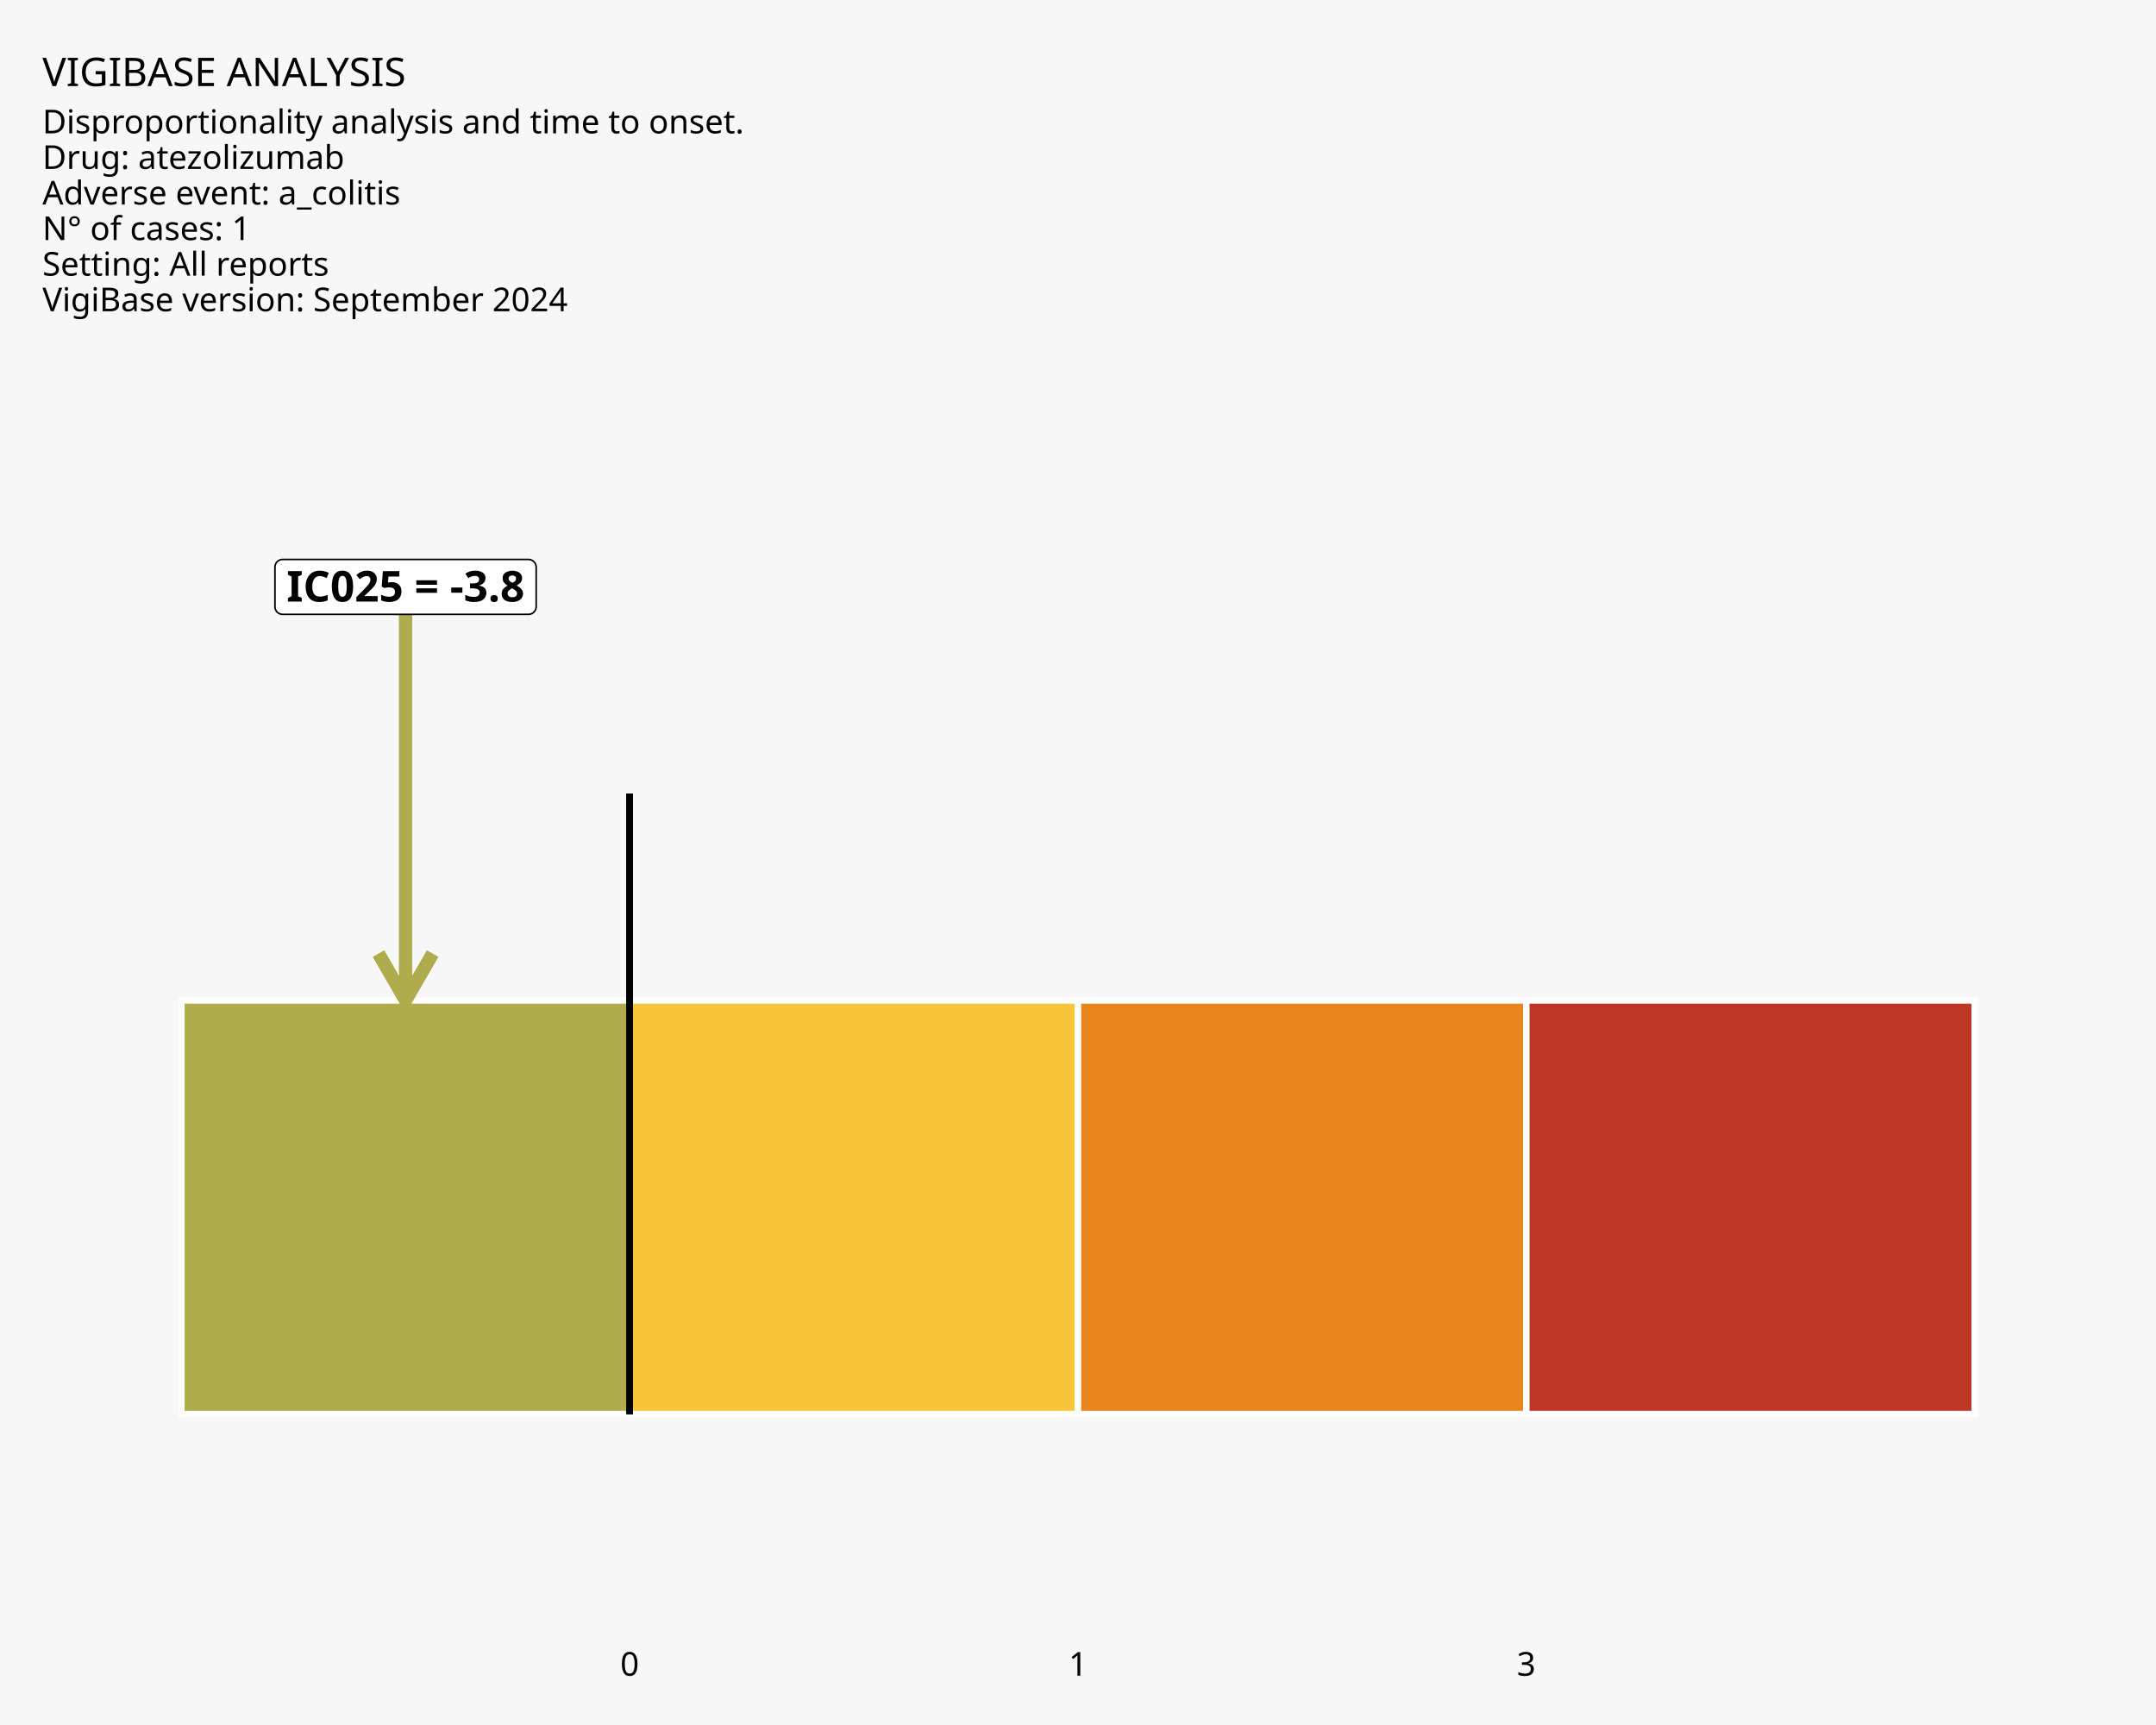
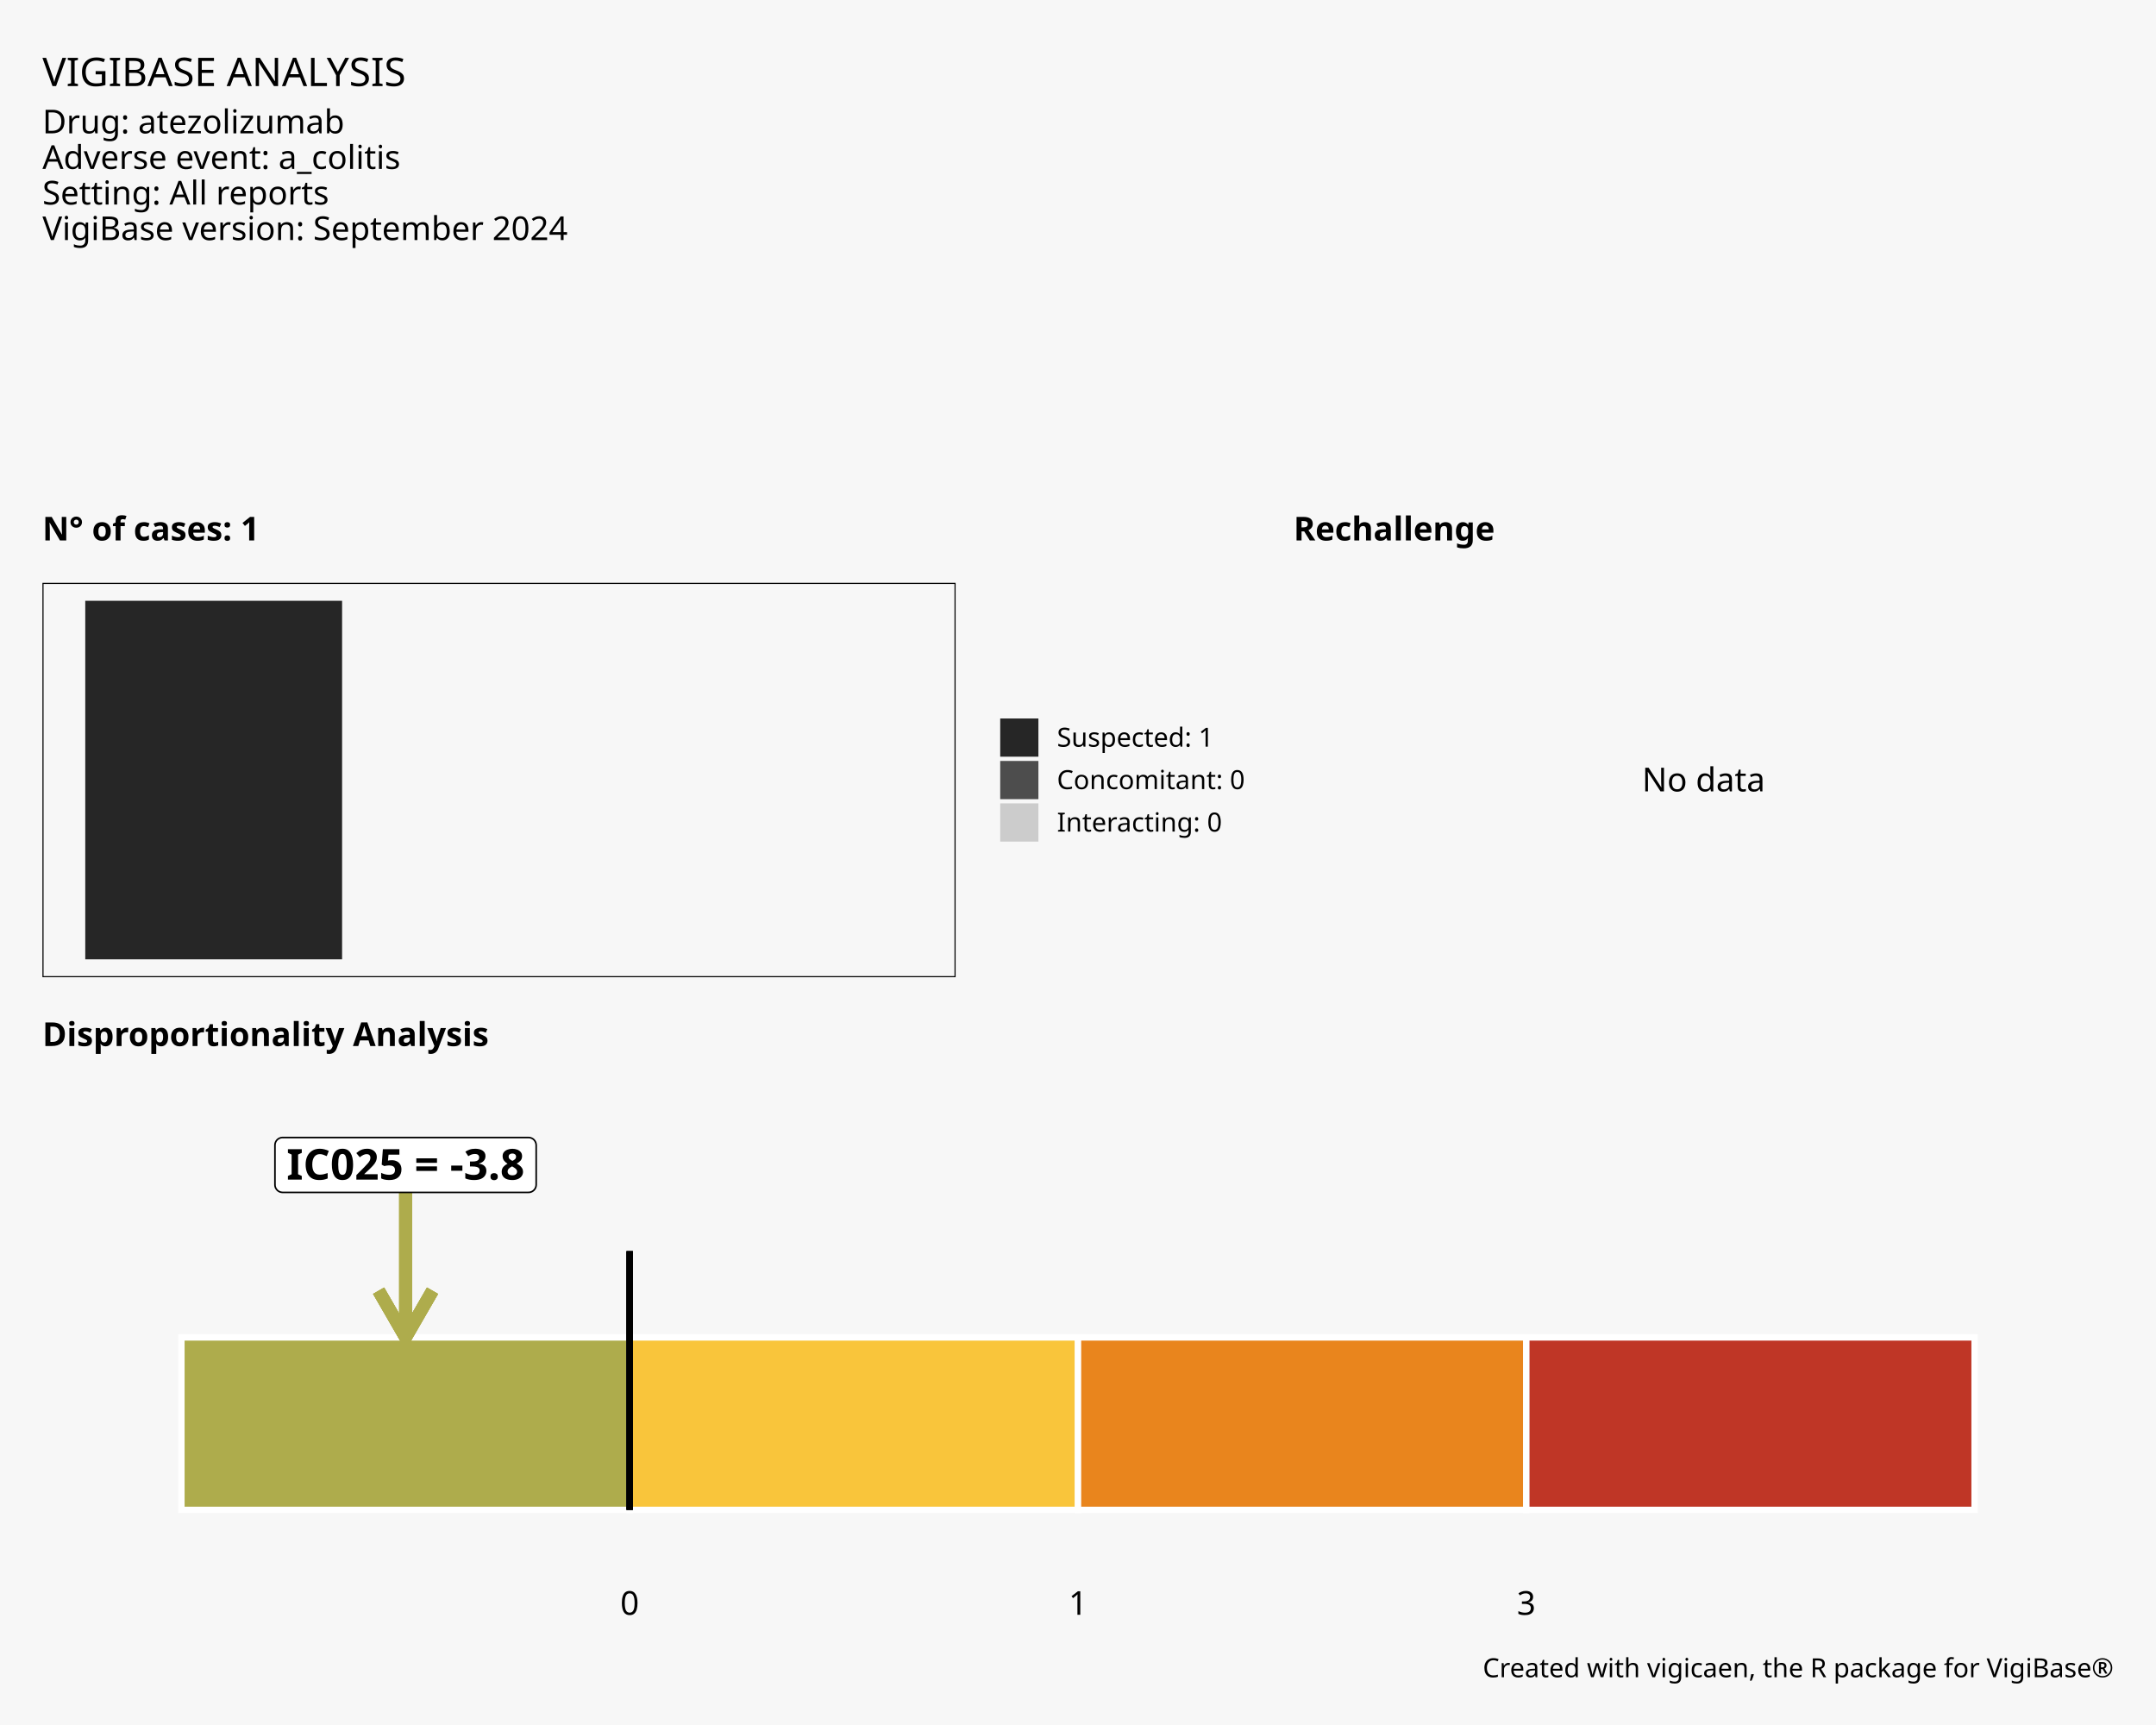
<svg xmlns="http://www.w3.org/2000/svg" class="svglite" data-engine-version="2.0" width="720.00pt" height="576.00pt" viewBox="0 0 720.00 576.00">
  <defs>
    <style type="text/css">
    .svglite line, .svglite polyline, .svglite polygon, .svglite path, .svglite rect, .svglite circle {
      fill: none;
      stroke: #000000;
      stroke-linecap: round;
      stroke-linejoin: round;
      stroke-miterlimit: 10.00;
    }
  </style>
  </defs>
  <rect width="100%" height="100%" style="stroke: none; fill: #FFFFFF;" />
  <defs>
    <clipPath id="cpMC4wMHw3MjAuMDB8MC4wMHw1NzYuMDA=">
      <rect x="0.00" y="0.00" width="720.00" height="576.00" />
    </clipPath>
  </defs>
  <g clip-path="url(#cpMC4wMHw3MjAuMDB8MC4wMHw1NzYuMDA=)">
-     <rect x="0.00" y="0.00" width="720.00" height="576.00" style="stroke-width: 0.75; stroke: none; fill: #F7F7F7;" />
-   </g>
-   <defs>
-     <clipPath id="cpMTQuMTd8NzA1LjgzfDEwNi4yMXw1NjEuOTQ=">
-       <rect x="14.17" y="106.21" width="691.65" height="455.73" />
-     </clipPath>
-   </defs>
-   <g clip-path="url(#cpMTQuMTd8NzA1LjgzfDEwNi4yMXw1NjEuOTQ=)">
-     <rect x="60.58" y="334.07" width="149.71" height="138.10" style="stroke-width: 2.13; stroke: #FFFFFF; stroke-linecap: butt; stroke-linejoin: miter; fill: #AEAC4C;" />
-     <rect x="210.29" y="334.07" width="149.71" height="138.10" style="stroke-width: 2.13; stroke: #FFFFFF; stroke-linecap: butt; stroke-linejoin: miter; fill: #F9C53B;" />
-     <rect x="360.00" y="334.07" width="149.71" height="138.10" style="stroke-width: 2.13; stroke: #FFFFFF; stroke-linecap: butt; stroke-linejoin: miter; fill: #E9851D;" />
-     <rect x="509.71" y="334.07" width="149.71" height="138.10" style="stroke-width: 2.13; stroke: #FFFFFF; stroke-linecap: butt; stroke-linejoin: miter; fill: #BF3626;" />
-     <line x1="210.29" y1="472.17" x2="210.29" y2="265.02" style="stroke-width: 2.13; stroke-linecap: butt;" />
-     <line x1="210.29" y1="472.17" x2="210.29" y2="265.02" style="stroke-width: 2.13; stroke-linecap: butt;" />
-     <line x1="210.29" y1="472.17" x2="210.29" y2="265.02" style="stroke-width: 2.13; stroke-linecap: butt;" />
-     <line x1="210.29" y1="472.17" x2="210.29" y2="265.02" style="stroke-width: 2.13; stroke-linecap: butt;" />
-     <line x1="135.44" y1="195.97" x2="135.44" y2="334.07" style="stroke-width: 4.27; stroke: #AEAC4C; stroke-linecap: butt;" />
-     <polyline points="126.44,318.48 135.44,334.07 144.44,318.48 " style="stroke-width: 4.27; stroke: #AEAC4C; stroke-linecap: butt;" />
-     <line x1="135.44" y1="195.97" x2="135.44" y2="334.07" style="stroke-width: 4.27; stroke: #AEAC4C; stroke-linecap: butt;" />
-     <polyline points="126.44,318.48 135.44,334.07 144.44,318.48 " style="stroke-width: 4.27; stroke: #AEAC4C; stroke-linecap: butt;" />
-     <line x1="135.44" y1="195.97" x2="135.44" y2="334.07" style="stroke-width: 4.27; stroke: #AEAC4C; stroke-linecap: butt;" />
-     <polyline points="126.44,318.48 135.44,334.07 144.44,318.48 " style="stroke-width: 4.27; stroke: #AEAC4C; stroke-linecap: butt;" />
-     <line x1="135.44" y1="195.97" x2="135.44" y2="334.07" style="stroke-width: 4.27; stroke: #AEAC4C; stroke-linecap: butt;" />
-     <polyline points="126.44,318.48 135.44,334.07 144.44,318.48 " style="stroke-width: 4.27; stroke: #AEAC4C; stroke-linecap: butt;" />
-     <polygon points="94.38,205.14 176.49,205.14 176.39,205.14 176.80,205.12 177.21,205.04 177.59,204.89 177.95,204.68 178.27,204.42 178.54,204.12 178.76,203.77 178.92,203.39 179.02,202.99 179.06,202.58 179.06,202.58 179.06,189.37 179.06,189.37 179.02,188.96 178.92,188.56 178.76,188.18 178.54,187.83 178.27,187.53 177.95,187.26 177.59,187.06 177.21,186.91 176.80,186.83 176.49,186.81 94.38,186.81 94.69,186.83 94.28,186.81 93.87,186.86 93.47,186.98 93.10,187.15 92.76,187.39 92.46,187.67 92.22,188.00 92.02,188.37 91.89,188.76 91.83,189.17 91.82,189.37 91.82,202.58 91.83,202.37 91.83,202.78 91.89,203.19 92.02,203.58 92.22,203.95 92.46,204.28 92.76,204.56 93.10,204.79 93.47,204.97 93.87,205.09 94.28,205.14 " style="stroke-width: 0.53; fill: #FFFFFF;" />
-     <text x="135.44" y="200.87" text-anchor="middle" style="font-size: 14.23px; font-weight: bold; font-family: sans;" textLength="78.70px" lengthAdjust="spacingAndGlyphs">IC025 = -3.8</text>
-   </g>
-   <g clip-path="url(#cpMC4wMHw3MjAuMDB8MC4wMHw1NzYuMDA=)">
-     <text x="210.29" y="559.54" text-anchor="middle" style="font-size: 11.00px; font-family: sans;" textLength="6.12px" lengthAdjust="spacingAndGlyphs">0</text>
-     <text x="360.00" y="559.54" text-anchor="middle" style="font-size: 11.00px; font-family: sans;" textLength="6.12px" lengthAdjust="spacingAndGlyphs">1</text>
-     <text x="509.71" y="559.54" text-anchor="middle" style="font-size: 11.00px; font-family: sans;" textLength="6.12px" lengthAdjust="spacingAndGlyphs">3</text>
-     <text x="14.17" y="44.53" style="font-size: 11.00px; font-family: sans;" textLength="218.30px" lengthAdjust="spacingAndGlyphs">Disproportionality analysis and time to onset.</text>
-     <text x="14.17" y="56.41" style="font-size: 11.00px; font-family: sans;" textLength="94.78px" lengthAdjust="spacingAndGlyphs">Drug: atezolizumab</text>
-     <text x="14.17" y="68.29" style="font-size: 11.00px; font-family: sans;" textLength="116.19px" lengthAdjust="spacingAndGlyphs">Adverse event: a_colitis</text>
-     <text x="14.17" y="80.17" style="font-size: 11.00px; font-family: sans;" textLength="68.61px" lengthAdjust="spacingAndGlyphs">N° of cases: 1</text>
-     <text x="14.17" y="92.05" style="font-size: 11.00px; font-family: sans;" textLength="89.88px" lengthAdjust="spacingAndGlyphs">Setting: All reports</text>
-     <text x="14.17" y="103.93" style="font-size: 11.00px; font-family: sans;" textLength="169.40px" lengthAdjust="spacingAndGlyphs">VigiBase version: September 2024</text>
+ </g>
+   <defs>
+     <clipPath id="cpMC4wMHw3MjAuMDB8MC4wMHwxNjQuNTc=">
+       <rect x="0.00" y="0.00" width="720.00" height="164.57" />
+     </clipPath>
+   </defs>
+   <g clip-path="url(#cpMC4wMHw3MjAuMDB8MC4wMHwxNjQuNTc=)">
+     <rect x="0.00" y="-0" width="720.00" height="164.57" style="stroke-width: 0.75; stroke: none; fill: #F7F7F7;" />
+   </g>
+   <g clip-path="url(#cpMC4wMHw3MjAuMDB8MC4wMHw1NzYuMDA=)">
+ </g>
+   <defs>
+     <clipPath id="cpMTQuMTd8NzA1LjgzfDgyLjQ1fDE2MS43NA==">
+       <rect x="14.17" y="82.45" width="691.65" height="79.29" />
+     </clipPath>
+   </defs>
+   <g clip-path="url(#cpMTQuMTd8NzA1LjgzfDgyLjQ1fDE2MS43NA==)">
+ </g>
+   <g clip-path="url(#cpMC4wMHw3MjAuMDB8MC4wMHw1NzYuMDA=)">
+     <text x="14.17" y="44.53" style="font-size: 11.00px; font-family: sans;" textLength="94.78px" lengthAdjust="spacingAndGlyphs">Drug: atezolizumab</text>
+     <text x="14.17" y="56.41" style="font-size: 11.00px; font-family: sans;" textLength="116.19px" lengthAdjust="spacingAndGlyphs">Adverse event: a_colitis</text>
+     <text x="14.17" y="68.29" style="font-size: 11.00px; font-family: sans;" textLength="89.88px" lengthAdjust="spacingAndGlyphs">Setting: All reports</text>
+     <text x="14.17" y="80.17" style="font-size: 11.00px; font-family: sans;" textLength="169.40px" lengthAdjust="spacingAndGlyphs">VigiBase version: September 2024</text>
    <text x="14.17" y="28.74" style="font-size: 13.20px; font-family: sans;" textLength="129.89px" lengthAdjust="spacingAndGlyphs">VIGIBASE ANALYSIS</text>
  </g>
+   <defs>
+     <clipPath id="cpMC4wMHw0MzIuMDB8MTY0LjU3fDMyOS4xNA==">
+       <rect x="0.00" y="164.57" width="432.00" height="164.57" />
+     </clipPath>
+   </defs>
+   <g clip-path="url(#cpMC4wMHw0MzIuMDB8MTY0LjU3fDMyOS4xNA==)">
+     <rect x="0.00" y="164.57" width="432.00" height="164.57" style="stroke-width: 0.75; stroke: none; fill: #F7F7F7;" />
+   </g>
+   <g clip-path="url(#cpMC4wMHw3MjAuMDB8MC4wMHw1NzYuMDA=)">
+ </g>
+   <defs>
+     <clipPath id="cpMTQuMTd8MzE5LjE0fDE5NC42MnwzMjYuMzE=">
+       <rect x="14.17" y="194.62" width="304.96" height="131.69" />
+     </clipPath>
+   </defs>
+   <g clip-path="url(#cpMTQuMTd8MzE5LjE0fDE5NC42MnwzMjYuMzE=)">
+     <rect x="28.47" y="200.61" width="85.77" height="119.72" style="stroke-width: 1.07; stroke: none; stroke-linecap: butt; stroke-linejoin: miter; fill: #262626;" />
+     <rect x="123.77" y="320.32" width="85.77" height="0.00" style="stroke-width: 1.07; stroke: none; stroke-linecap: butt; stroke-linejoin: miter; fill: #4D4D4D;" />
+     <rect x="219.07" y="320.32" width="85.77" height="0.00" style="stroke-width: 1.07; stroke: none; stroke-linecap: butt; stroke-linejoin: miter; fill: #CCCCCC;" />
+     <rect x="14.17" y="194.62" width="304.96" height="131.69" style="stroke-width: 0.75;" />
+   </g>
+   <g clip-path="url(#cpMC4wMHw3MjAuMDB8MC4wMHw1NzYuMDA=)">
+     <rect x="334.02" y="239.91" width="12.76" height="12.76" style="stroke-width: 1.07; stroke: none; stroke-linecap: butt; stroke-linejoin: miter; fill: #262626;" />
+     <rect x="334.02" y="254.09" width="12.76" height="12.76" style="stroke-width: 1.07; stroke: none; stroke-linecap: butt; stroke-linejoin: miter; fill: #4D4D4D;" />
+     <rect x="334.02" y="268.26" width="12.76" height="12.76" style="stroke-width: 1.07; stroke: none; stroke-linecap: butt; stroke-linejoin: miter; fill: #CCCCCC;" />
+     <text x="352.96" y="249.32" style="font-size: 8.80px; font-family: sans;" textLength="51.38px" lengthAdjust="spacingAndGlyphs">Suspected: 1</text>
+     <text x="352.96" y="263.49" style="font-size: 8.80px; font-family: sans;" textLength="59.19px" lengthAdjust="spacingAndGlyphs">Concomitant: 0</text>
+     <text x="352.96" y="277.67" style="font-size: 8.80px; font-family: sans;" textLength="50.88px" lengthAdjust="spacingAndGlyphs">Interacting: 0</text>
+     <text x="14.17" y="180.46" style="font-size: 11.00px; font-weight: bold; font-family: sans;" textLength="68.61px" lengthAdjust="spacingAndGlyphs">N° of cases: 1</text>
+     <text x="14.17" y="192.34" style="font-size: 11.00px; font-weight: bold; font-family: sans;" textLength="0.00px" lengthAdjust="spacingAndGlyphs" />
+   </g>
+   <defs>
+     <clipPath id="cpNDMyLjAwfDcyMC4wMHwxNjQuNTd8MzI5LjE0">
+       <rect x="432.00" y="164.57" width="288.00" height="164.57" />
+     </clipPath>
+   </defs>
+   <g clip-path="url(#cpNDMyLjAwfDcyMC4wMHwxNjQuNTd8MzI5LjE0)">
+     <rect x="432.00" y="164.57" width="288.00" height="164.57" style="stroke-width: 0.75; stroke: none; fill: #F7F7F7;" />
+   </g>
+   <g clip-path="url(#cpMC4wMHw3MjAuMDB8MC4wMHw1NzYuMDA=)">
+ </g>
+   <defs>
+     <clipPath id="cpNDMyLjAwfDcwNS44M3wxOTQuNjJ8MzI2LjMx">
+       <rect x="432.00" y="194.62" width="273.83" height="131.69" />
+     </clipPath>
+   </defs>
+   <g clip-path="url(#cpNDMyLjAwfDcwNS44M3wxOTQuNjJ8MzI2LjMx)">
+     <text x="568.91" y="264.26" text-anchor="middle" style="font-size: 11.04px; font-family: sans;" textLength="38.67px" lengthAdjust="spacingAndGlyphs">No data</text>
+   </g>
+   <g clip-path="url(#cpMC4wMHw3MjAuMDB8MC4wMHw1NzYuMDA=)">
+     <text x="432.00" y="180.46" style="font-size: 11.00px; font-weight: bold; font-family: sans;" textLength="61.16px" lengthAdjust="spacingAndGlyphs">Rechallenge</text>
+     <text x="432.00" y="192.34" style="font-size: 11.00px; font-weight: bold; font-family: sans;" textLength="0.00px" lengthAdjust="spacingAndGlyphs" />
+   </g>
+   <defs>
+     <clipPath id="cpMC4wMHw3MjAuMDB8MzI5LjE0fDU0OC41Nw==">
+       <rect x="0.00" y="329.14" width="720.00" height="219.43" />
+     </clipPath>
+   </defs>
+   <g clip-path="url(#cpMC4wMHw3MjAuMDB8MzI5LjE0fDU0OC41Nw==)">
+     <rect x="0.00" y="329.14" width="720.00" height="219.43" style="stroke-width: 0.75; stroke: none; fill: #F7F7F7;" />
+   </g>
+   <g clip-path="url(#cpMC4wMHw3MjAuMDB8MC4wMHw1NzYuMDA=)">
+ </g>
+   <defs>
+     <clipPath id="cpMTQuMTd8NzA1LjgzfDM1MS41Nnw1NDEuNTk=">
+       <rect x="14.17" y="351.56" width="691.65" height="190.03" />
+     </clipPath>
+   </defs>
+   <g clip-path="url(#cpMTQuMTd8NzA1LjgzfDM1MS41Nnw1NDEuNTk=)">
+     <rect x="60.58" y="446.58" width="149.71" height="57.59" style="stroke-width: 2.13; stroke: #FFFFFF; stroke-linecap: butt; stroke-linejoin: miter; fill: #AEAC4C;" />
+     <rect x="210.29" y="446.58" width="149.71" height="57.59" style="stroke-width: 2.13; stroke: #FFFFFF; stroke-linecap: butt; stroke-linejoin: miter; fill: #F9C53B;" />
+     <rect x="360.00" y="446.58" width="149.71" height="57.59" style="stroke-width: 2.13; stroke: #FFFFFF; stroke-linecap: butt; stroke-linejoin: miter; fill: #E9851D;" />
+     <rect x="509.71" y="446.58" width="149.71" height="57.59" style="stroke-width: 2.13; stroke: #FFFFFF; stroke-linecap: butt; stroke-linejoin: miter; fill: #BF3626;" />
+     <line x1="210.29" y1="504.16" x2="210.29" y2="417.79" style="stroke-width: 2.13; stroke-linecap: butt;" />
+     <line x1="210.29" y1="504.16" x2="210.29" y2="417.79" style="stroke-width: 2.13; stroke-linecap: butt;" />
+     <line x1="210.29" y1="504.16" x2="210.29" y2="417.79" style="stroke-width: 2.13; stroke-linecap: butt;" />
+     <line x1="210.29" y1="504.16" x2="210.29" y2="417.79" style="stroke-width: 2.13; stroke-linecap: butt;" />
+     <line x1="135.44" y1="388.99" x2="135.44" y2="446.58" style="stroke-width: 4.27; stroke: #AEAC4C; stroke-linecap: butt;" />
+     <polyline points="126.44,430.99 135.44,446.58 144.44,430.99 " style="stroke-width: 4.27; stroke: #AEAC4C; stroke-linecap: butt;" />
+     <line x1="135.44" y1="388.99" x2="135.44" y2="446.58" style="stroke-width: 4.27; stroke: #AEAC4C; stroke-linecap: butt;" />
+     <polyline points="126.44,430.99 135.44,446.58 144.44,430.99 " style="stroke-width: 4.27; stroke: #AEAC4C; stroke-linecap: butt;" />
+     <line x1="135.44" y1="388.99" x2="135.44" y2="446.58" style="stroke-width: 4.27; stroke: #AEAC4C; stroke-linecap: butt;" />
+     <polyline points="126.44,430.99 135.44,446.58 144.44,430.99 " style="stroke-width: 4.27; stroke: #AEAC4C; stroke-linecap: butt;" />
+     <line x1="135.44" y1="388.99" x2="135.44" y2="446.58" style="stroke-width: 4.27; stroke: #AEAC4C; stroke-linecap: butt;" />
+     <polyline points="126.44,430.99 135.44,446.58 144.44,430.99 " style="stroke-width: 4.27; stroke: #AEAC4C; stroke-linecap: butt;" />
+     <polygon points="94.38,398.16 176.49,398.16 176.39,398.15 176.80,398.14 177.21,398.06 177.59,397.91 177.95,397.70 178.27,397.44 178.54,397.13 178.76,396.79 178.92,396.41 179.02,396.01 179.06,395.60 179.06,395.60 179.06,382.39 179.06,382.39 179.02,381.98 178.92,381.58 178.76,381.20 178.54,380.85 178.27,380.54 177.95,380.28 177.59,380.08 177.21,379.93 176.80,379.85 176.49,379.83 94.38,379.83 94.69,379.85 94.28,379.83 93.87,379.88 93.47,380.00 93.10,380.17 92.76,380.41 92.46,380.69 92.22,381.02 92.02,381.39 91.89,381.78 91.83,382.18 91.82,382.39 91.82,395.60 91.83,395.39 91.83,395.80 91.89,396.21 92.02,396.60 92.22,396.96 92.46,397.29 92.76,397.58 93.10,397.81 93.47,397.99 93.87,398.10 94.28,398.15 " style="stroke-width: 0.53; fill: #FFFFFF;" />
+     <text x="135.44" y="393.89" text-anchor="middle" style="font-size: 14.23px; font-weight: bold; font-family: sans;" textLength="78.70px" lengthAdjust="spacingAndGlyphs">IC025 = -3.8</text>
+   </g>
+   <g clip-path="url(#cpMC4wMHw3MjAuMDB8MC4wMHw1NzYuMDA=)">
+     <text x="210.29" y="539.20" text-anchor="middle" style="font-size: 11.00px; font-family: sans;" textLength="6.12px" lengthAdjust="spacingAndGlyphs">0</text>
+     <text x="360.00" y="539.20" text-anchor="middle" style="font-size: 11.00px; font-family: sans;" textLength="6.12px" lengthAdjust="spacingAndGlyphs">1</text>
+     <text x="509.71" y="539.20" text-anchor="middle" style="font-size: 11.00px; font-family: sans;" textLength="6.12px" lengthAdjust="spacingAndGlyphs">3</text>
+     <text x="14.17" y="349.28" style="font-size: 11.00px; font-weight: bold; font-family: sans;" textLength="129.02px" lengthAdjust="spacingAndGlyphs">Disproportionality Analysis</text>
+   </g>
+   <defs>
+     <clipPath id="cpMC4wMHw3MjAuMDB8NTQ4LjUyfDU3Ni4wMA==">
+       <rect x="0.00" y="548.52" width="720.00" height="27.48" />
+     </clipPath>
+   </defs>
+   <g clip-path="url(#cpMC4wMHw3MjAuMDB8NTQ4LjUyfDU3Ni4wMA==)">
+     <rect x="0.00" y="548.52" width="720.00" height="27.54" style="stroke-width: 0.75; stroke: none; fill: #F7F7F7;" />
+   </g>
+   <g clip-path="url(#cpMC4wMHw3MjAuMDB8MC4wMHw1NzYuMDA=)">
+ </g>
+   <defs>
+     <clipPath id="cpMTQuMTd8NzA1LjgzfDU0OC41Mnw1NDguNTI=">
+       <rect x="14.17" y="548.52" width="691.65" height="0.00" />
+     </clipPath>
+   </defs>
+   <g clip-path="url(#cpMTQuMTd8NzA1LjgzfDU0OC41Mnw1NDguNTI=)">
+ </g>
+   <g clip-path="url(#cpMC4wMHw3MjAuMDB8MC4wMHw1NzYuMDA=)">
+     <text x="705.83" y="560.05" text-anchor="end" style="font-size: 8.80px; font-family: sans;" textLength="202.17px" lengthAdjust="spacingAndGlyphs">Created with vigicaen, the R package for VigiBase®</text>
+   </g>
+   <g clip-path="url(#cpMC4wMHw3MjAuMDB8MC4wMHwxNjQuNTc=)">
+     <rect x="0.00" y="-0" width="720.00" height="164.57" style="stroke-width: 0.75; stroke: none; fill: #F7F7F7;" />
+   </g>
+   <g clip-path="url(#cpMC4wMHw3MjAuMDB8MC4wMHw1NzYuMDA=)">
+ </g>
+   <g clip-path="url(#cpMTQuMTd8NzA1LjgzfDgyLjQ1fDE2MS43NA==)">
+ </g>
+   <g clip-path="url(#cpMC4wMHw3MjAuMDB8MC4wMHw1NzYuMDA=)">
+     <text x="14.17" y="44.53" style="font-size: 11.00px; font-family: sans;" textLength="94.78px" lengthAdjust="spacingAndGlyphs">Drug: atezolizumab</text>
+     <text x="14.17" y="56.41" style="font-size: 11.00px; font-family: sans;" textLength="116.19px" lengthAdjust="spacingAndGlyphs">Adverse event: a_colitis</text>
+     <text x="14.17" y="68.29" style="font-size: 11.00px; font-family: sans;" textLength="89.88px" lengthAdjust="spacingAndGlyphs">Setting: All reports</text>
+     <text x="14.17" y="80.17" style="font-size: 11.00px; font-family: sans;" textLength="169.40px" lengthAdjust="spacingAndGlyphs">VigiBase version: September 2024</text>
+     <text x="14.17" y="28.74" style="font-size: 13.20px; font-family: sans;" textLength="129.89px" lengthAdjust="spacingAndGlyphs">VIGIBASE ANALYSIS</text>
+   </g>
+   <g clip-path="url(#cpMC4wMHw0MzIuMDB8MTY0LjU3fDMyOS4xNA==)">
+     <rect x="0.00" y="164.57" width="432.00" height="164.57" style="stroke-width: 0.75; stroke: none; fill: #F7F7F7;" />
+   </g>
+   <g clip-path="url(#cpMC4wMHw3MjAuMDB8MC4wMHw1NzYuMDA=)">
+ </g>
+   <g clip-path="url(#cpMTQuMTd8MzE5LjE0fDE5NC42MnwzMjYuMzE=)">
+     <rect x="28.47" y="200.61" width="85.77" height="119.72" style="stroke-width: 1.07; stroke: none; stroke-linecap: butt; stroke-linejoin: miter; fill: #262626;" />
+     <rect x="123.77" y="320.32" width="85.77" height="0.00" style="stroke-width: 1.07; stroke: none; stroke-linecap: butt; stroke-linejoin: miter; fill: #4D4D4D;" />
+     <rect x="219.07" y="320.32" width="85.77" height="0.00" style="stroke-width: 1.07; stroke: none; stroke-linecap: butt; stroke-linejoin: miter; fill: #CCCCCC;" />
+     <rect x="14.17" y="194.62" width="304.96" height="131.69" style="stroke-width: 0.75;" />
+   </g>
+   <g clip-path="url(#cpMC4wMHw3MjAuMDB8MC4wMHw1NzYuMDA=)">
+     <rect x="334.02" y="239.91" width="12.76" height="12.76" style="stroke-width: 1.07; stroke: none; stroke-linecap: butt; stroke-linejoin: miter; fill: #262626;" />
+     <rect x="334.02" y="254.09" width="12.76" height="12.76" style="stroke-width: 1.07; stroke: none; stroke-linecap: butt; stroke-linejoin: miter; fill: #4D4D4D;" />
+     <rect x="334.02" y="268.26" width="12.76" height="12.76" style="stroke-width: 1.07; stroke: none; stroke-linecap: butt; stroke-linejoin: miter; fill: #CCCCCC;" />
+     <text x="352.96" y="249.32" style="font-size: 8.80px; font-family: sans;" textLength="51.38px" lengthAdjust="spacingAndGlyphs">Suspected: 1</text>
+     <text x="352.96" y="263.49" style="font-size: 8.80px; font-family: sans;" textLength="59.19px" lengthAdjust="spacingAndGlyphs">Concomitant: 0</text>
+     <text x="352.96" y="277.67" style="font-size: 8.80px; font-family: sans;" textLength="50.88px" lengthAdjust="spacingAndGlyphs">Interacting: 0</text>
+     <text x="14.17" y="180.46" style="font-size: 11.00px; font-weight: bold; font-family: sans;" textLength="68.61px" lengthAdjust="spacingAndGlyphs">N° of cases: 1</text>
+     <text x="14.17" y="192.34" style="font-size: 11.00px; font-weight: bold; font-family: sans;" textLength="0.00px" lengthAdjust="spacingAndGlyphs" />
+   </g>
+   <g clip-path="url(#cpNDMyLjAwfDcyMC4wMHwxNjQuNTd8MzI5LjE0)">
+     <rect x="432.00" y="164.57" width="288.00" height="164.57" style="stroke-width: 0.75; stroke: none; fill: #F7F7F7;" />
+   </g>
+   <g clip-path="url(#cpMC4wMHw3MjAuMDB8MC4wMHw1NzYuMDA=)">
+ </g>
+   <g clip-path="url(#cpNDMyLjAwfDcwNS44M3wxOTQuNjJ8MzI2LjMx)">
+     <text x="568.91" y="264.26" text-anchor="middle" style="font-size: 11.04px; font-family: sans;" textLength="38.67px" lengthAdjust="spacingAndGlyphs">No data</text>
+   </g>
+   <g clip-path="url(#cpMC4wMHw3MjAuMDB8MC4wMHw1NzYuMDA=)">
+     <text x="432.00" y="180.46" style="font-size: 11.00px; font-weight: bold; font-family: sans;" textLength="61.16px" lengthAdjust="spacingAndGlyphs">Rechallenge</text>
+     <text x="432.00" y="192.34" style="font-size: 11.00px; font-weight: bold; font-family: sans;" textLength="0.00px" lengthAdjust="spacingAndGlyphs" />
+   </g>
+   <g clip-path="url(#cpMC4wMHw3MjAuMDB8MzI5LjE0fDU0OC41Nw==)">
+     <rect x="0.00" y="329.14" width="720.00" height="219.43" style="stroke-width: 0.75; stroke: none; fill: #F7F7F7;" />
+   </g>
+   <g clip-path="url(#cpMC4wMHw3MjAuMDB8MC4wMHw1NzYuMDA=)">
+ </g>
+   <g clip-path="url(#cpMTQuMTd8NzA1LjgzfDM1MS41Nnw1NDEuNTk=)">
+     <rect x="60.58" y="446.58" width="149.71" height="57.59" style="stroke-width: 2.13; stroke: #FFFFFF; stroke-linecap: butt; stroke-linejoin: miter; fill: #AEAC4C;" />
+     <rect x="210.29" y="446.58" width="149.71" height="57.59" style="stroke-width: 2.13; stroke: #FFFFFF; stroke-linecap: butt; stroke-linejoin: miter; fill: #F9C53B;" />
+     <rect x="360.00" y="446.58" width="149.71" height="57.59" style="stroke-width: 2.13; stroke: #FFFFFF; stroke-linecap: butt; stroke-linejoin: miter; fill: #E9851D;" />
+     <rect x="509.71" y="446.58" width="149.71" height="57.59" style="stroke-width: 2.13; stroke: #FFFFFF; stroke-linecap: butt; stroke-linejoin: miter; fill: #BF3626;" />
+     <line x1="210.29" y1="504.16" x2="210.29" y2="417.79" style="stroke-width: 2.13; stroke-linecap: butt;" />
+     <line x1="210.29" y1="504.16" x2="210.29" y2="417.79" style="stroke-width: 2.13; stroke-linecap: butt;" />
+     <line x1="210.29" y1="504.16" x2="210.29" y2="417.79" style="stroke-width: 2.13; stroke-linecap: butt;" />
+     <line x1="210.29" y1="504.16" x2="210.29" y2="417.79" style="stroke-width: 2.13; stroke-linecap: butt;" />
+     <line x1="135.44" y1="388.99" x2="135.44" y2="446.58" style="stroke-width: 4.27; stroke: #AEAC4C; stroke-linecap: butt;" />
+     <polyline points="126.44,430.99 135.44,446.58 144.44,430.99 " style="stroke-width: 4.27; stroke: #AEAC4C; stroke-linecap: butt;" />
+     <line x1="135.44" y1="388.99" x2="135.44" y2="446.58" style="stroke-width: 4.27; stroke: #AEAC4C; stroke-linecap: butt;" />
+     <polyline points="126.44,430.99 135.44,446.58 144.44,430.99 " style="stroke-width: 4.27; stroke: #AEAC4C; stroke-linecap: butt;" />
+     <line x1="135.44" y1="388.99" x2="135.44" y2="446.58" style="stroke-width: 4.27; stroke: #AEAC4C; stroke-linecap: butt;" />
+     <polyline points="126.44,430.99 135.44,446.58 144.44,430.99 " style="stroke-width: 4.27; stroke: #AEAC4C; stroke-linecap: butt;" />
+     <line x1="135.44" y1="388.99" x2="135.44" y2="446.58" style="stroke-width: 4.27; stroke: #AEAC4C; stroke-linecap: butt;" />
+     <polyline points="126.44,430.99 135.44,446.58 144.44,430.99 " style="stroke-width: 4.27; stroke: #AEAC4C; stroke-linecap: butt;" />
+     <polygon points="94.38,398.16 176.49,398.16 176.39,398.15 176.80,398.14 177.21,398.06 177.59,397.91 177.95,397.70 178.27,397.44 178.54,397.13 178.76,396.79 178.92,396.41 179.02,396.01 179.06,395.60 179.06,395.60 179.06,382.39 179.06,382.39 179.02,381.98 178.92,381.58 178.76,381.20 178.54,380.85 178.27,380.54 177.95,380.28 177.59,380.08 177.21,379.93 176.80,379.85 176.49,379.83 94.38,379.83 94.69,379.85 94.28,379.83 93.87,379.88 93.47,380.00 93.10,380.17 92.76,380.41 92.46,380.69 92.22,381.02 92.02,381.39 91.89,381.78 91.83,382.18 91.82,382.39 91.82,395.60 91.83,395.39 91.83,395.80 91.89,396.21 92.02,396.60 92.22,396.96 92.46,397.29 92.76,397.58 93.10,397.81 93.47,397.99 93.87,398.10 94.28,398.15 " style="stroke-width: 0.53; fill: #FFFFFF;" />
+     <text x="135.44" y="393.89" text-anchor="middle" style="font-size: 14.23px; font-weight: bold; font-family: sans;" textLength="78.70px" lengthAdjust="spacingAndGlyphs">IC025 = -3.8</text>
+   </g>
+   <g clip-path="url(#cpMC4wMHw3MjAuMDB8MC4wMHw1NzYuMDA=)">
+     <text x="210.29" y="539.20" text-anchor="middle" style="font-size: 11.00px; font-family: sans;" textLength="6.12px" lengthAdjust="spacingAndGlyphs">0</text>
+     <text x="360.00" y="539.20" text-anchor="middle" style="font-size: 11.00px; font-family: sans;" textLength="6.12px" lengthAdjust="spacingAndGlyphs">1</text>
+     <text x="509.71" y="539.20" text-anchor="middle" style="font-size: 11.00px; font-family: sans;" textLength="6.12px" lengthAdjust="spacingAndGlyphs">3</text>
+     <text x="14.17" y="349.28" style="font-size: 11.00px; font-weight: bold; font-family: sans;" textLength="129.02px" lengthAdjust="spacingAndGlyphs">Disproportionality Analysis</text>
+   </g>
+   <g clip-path="url(#cpMC4wMHw3MjAuMDB8NTQ4LjUyfDU3Ni4wMA==)">
+     <rect x="0.00" y="548.52" width="720.00" height="27.54" style="stroke-width: 0.75; stroke: none; fill: #F7F7F7;" />
+   </g>
+   <g clip-path="url(#cpMC4wMHw3MjAuMDB8MC4wMHw1NzYuMDA=)">
+ </g>
+   <g clip-path="url(#cpMTQuMTd8NzA1LjgzfDU0OC41Mnw1NDguNTI=)">
+ </g>
+   <g clip-path="url(#cpMC4wMHw3MjAuMDB8MC4wMHw1NzYuMDA=)">
+     <text x="705.83" y="560.05" text-anchor="end" style="font-size: 8.80px; font-family: sans;" textLength="202.17px" lengthAdjust="spacingAndGlyphs">Created with vigicaen, the R package for VigiBase®</text>
+   </g>
</svg>
